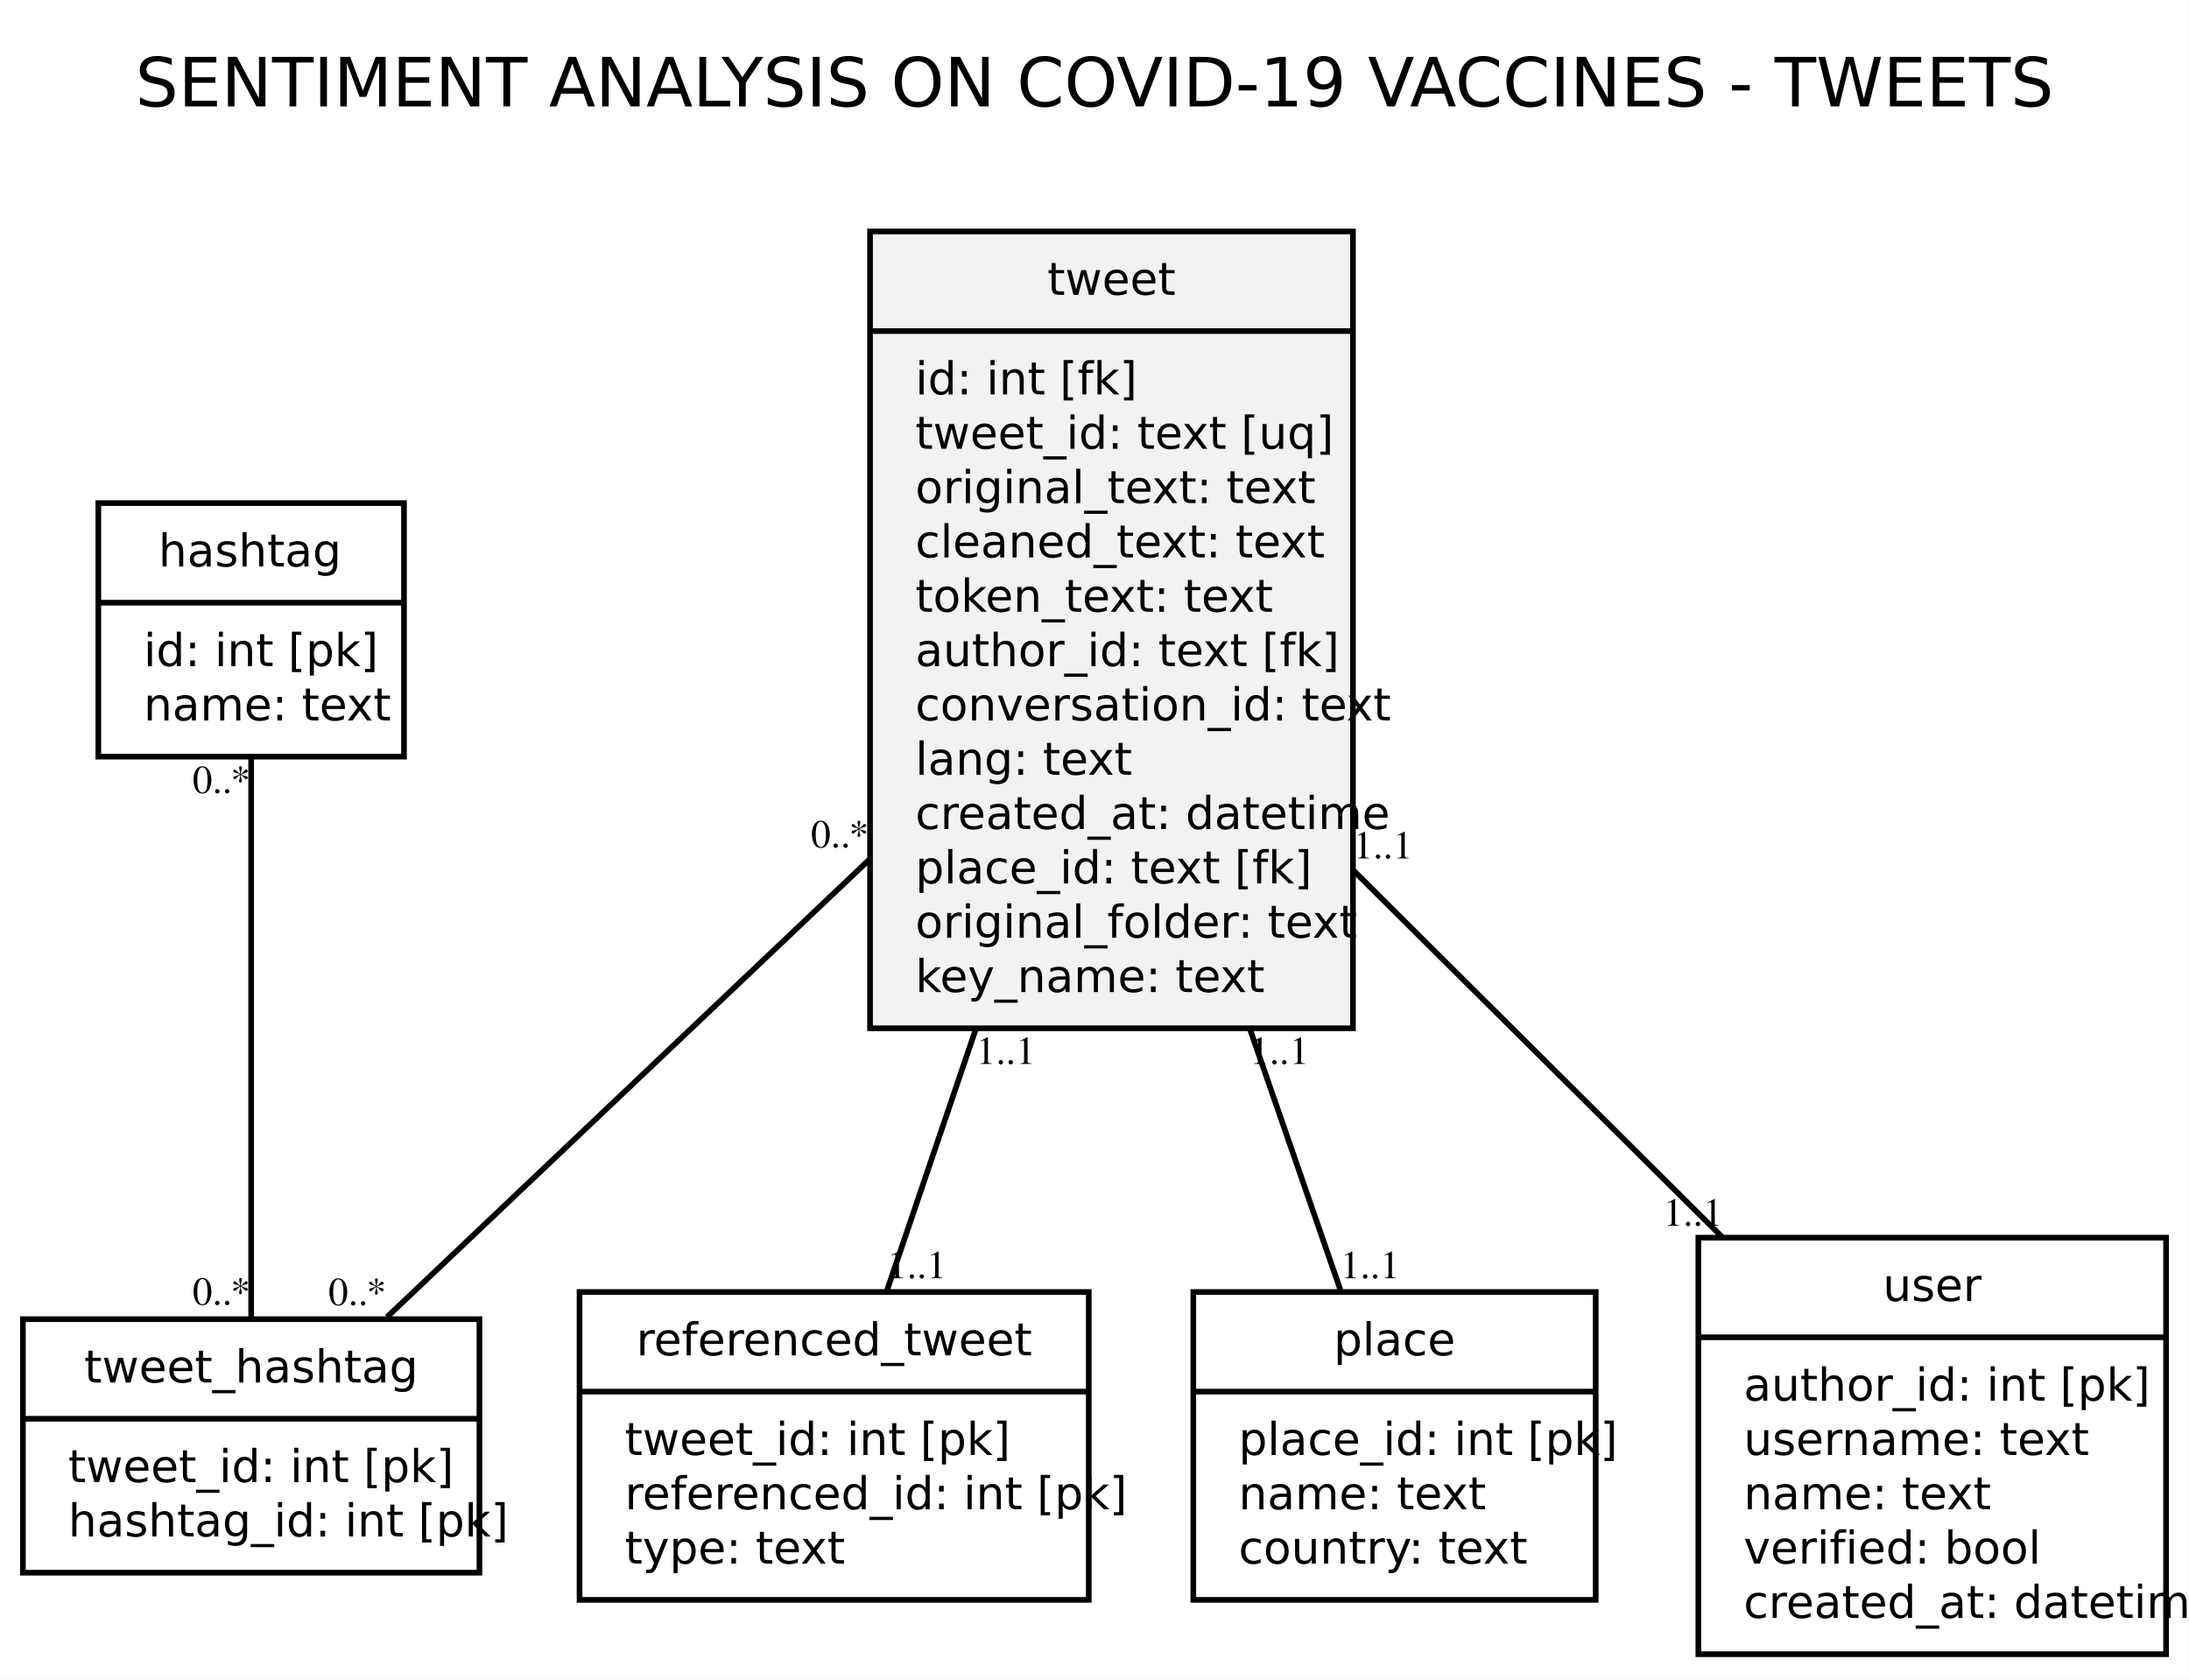
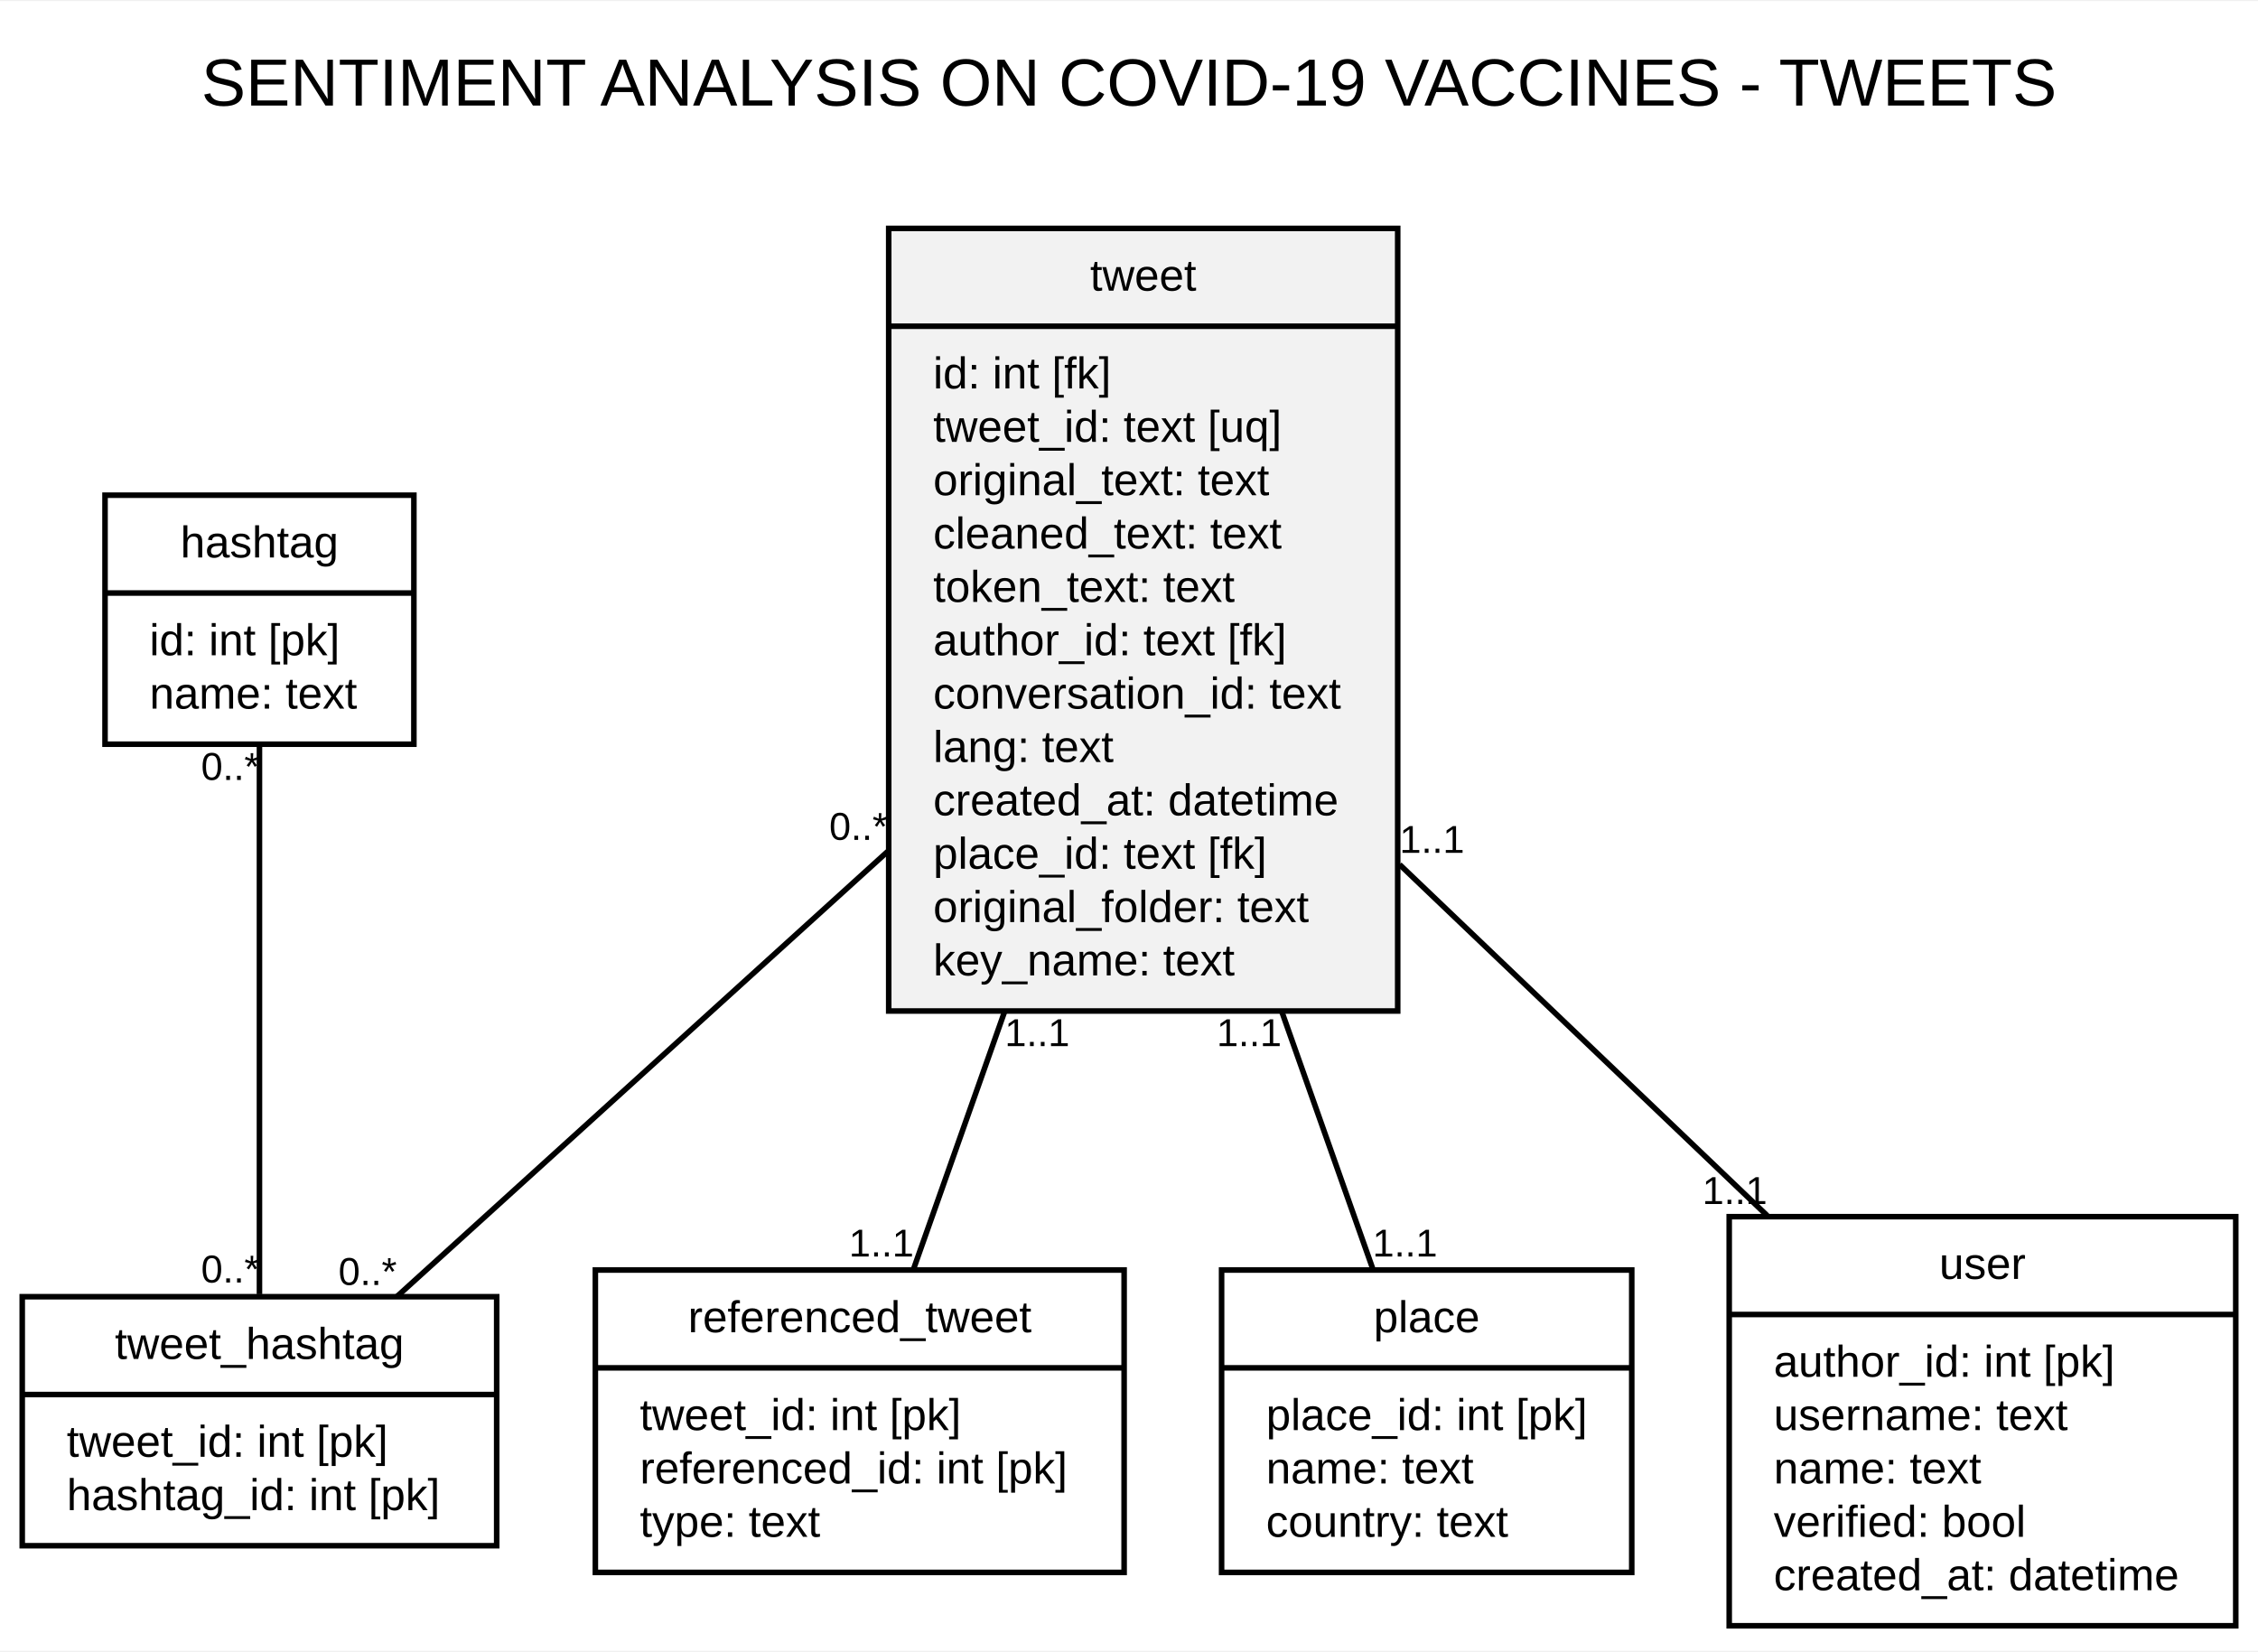
- <svg xmlns="http://www.w3.org/2000/svg" width="387pt" height="297pt" viewBox="0.00 0.00 386.65 296.80">
+ <svg xmlns="http://www.w3.org/2000/svg" width="406pt" height="297pt" viewBox="0.00 0.00 406.25 296.80">
  <g id="graph0" class="graph" transform="scale(1 1) rotate(0) translate(4 292.8)">
-     <polygon fill="#ffffff" stroke="transparent" points="-4,4 -4,-292.8 382.646,-292.8 382.646,4 -4,4" />
-     <text text-anchor="middle" x="189.323" y="-274" font-family="Bitstream Vera Sans" font-size="12.00" fill="#000000">SENTIMENT ANALYSIS ON COVID-19 VACCINES - TWEETS</text>
+     <polygon fill="#ffffff" stroke="transparent" points="-4,4 -4,-292.8 402.248,-292.8 402.248,4 -4,4" />
+     <text text-anchor="middle" x="199.124" y="-274" font-family="Arial" font-size="12.00" fill="#000000">SENTIMENT ANALYSIS ON COVID-19 VACCINES - TWEETS</text>
    <g id="node1" class="node">
-       <polygon fill="#f2f2f2" stroke="#000000" points="149.669,-111.1 149.669,-251.9 234.987,-251.9 234.987,-111.1 149.669,-111.1" />
-       <text text-anchor="middle" x="192.328" y="-240.7" font-family="Bitstream Vera Sans" font-size="8.00" fill="#000000">tweet</text>
-       <polyline fill="none" stroke="#000000" points="149.669,-234.3 234.987,-234.3 " />
-       <text text-anchor="start" x="157.669" y="-223.1" font-family="Bitstream Vera Sans" font-size="8.00" fill="#000000">id: int [fk]</text>
-       <text text-anchor="start" x="157.669" y="-213.5" font-family="Bitstream Vera Sans" font-size="8.00" fill="#000000"> tweet_id: text [uq]</text>
-       <text text-anchor="start" x="157.669" y="-203.9" font-family="Bitstream Vera Sans" font-size="8.00" fill="#000000"> original_text: text</text>
-       <text text-anchor="start" x="157.669" y="-194.3" font-family="Bitstream Vera Sans" font-size="8.00" fill="#000000"> cleaned_text: text</text>
-       <text text-anchor="start" x="157.669" y="-184.7" font-family="Bitstream Vera Sans" font-size="8.00" fill="#000000"> token_text: text</text>
-       <text text-anchor="start" x="157.669" y="-175.1" font-family="Bitstream Vera Sans" font-size="8.00" fill="#000000"> author_id: text [fk]</text>
-       <text text-anchor="start" x="157.669" y="-165.5" font-family="Bitstream Vera Sans" font-size="8.00" fill="#000000"> conversation_id: text</text>
-       <text text-anchor="start" x="157.669" y="-155.9" font-family="Bitstream Vera Sans" font-size="8.00" fill="#000000"> lang: text</text>
-       <text text-anchor="start" x="157.669" y="-146.3" font-family="Bitstream Vera Sans" font-size="8.00" fill="#000000"> created_at: datetime</text>
-       <text text-anchor="start" x="157.669" y="-136.7" font-family="Bitstream Vera Sans" font-size="8.00" fill="#000000"> place_id: text [fk]</text>
-       <text text-anchor="start" x="157.669" y="-127.1" font-family="Bitstream Vera Sans" font-size="8.00" fill="#000000"> original_folder: text</text>
-       <text text-anchor="start" x="157.669" y="-117.5" font-family="Bitstream Vera Sans" font-size="8.00" fill="#000000"> key_name: text</text>
+       <polygon fill="#f2f2f2" stroke="#000000" points="155.892,-111.1 155.892,-251.9 247.469,-251.9 247.469,-111.1 155.892,-111.1" />
+       <text text-anchor="middle" x="201.68" y="-240.7" font-family="Arial" font-size="8.00" fill="#000000">tweet</text>
+       <polyline fill="none" stroke="#000000" points="155.892,-234.3 247.469,-234.3 " />
+       <text text-anchor="start" x="163.892" y="-223.1" font-family="Arial" font-size="8.00" fill="#000000">id: int [fk]</text>
+       <text text-anchor="start" x="163.892" y="-213.5" font-family="Arial" font-size="8.00" fill="#000000"> tweet_id: text [uq]</text>
+       <text text-anchor="start" x="163.892" y="-203.9" font-family="Arial" font-size="8.00" fill="#000000"> original_text: text</text>
+       <text text-anchor="start" x="163.892" y="-194.3" font-family="Arial" font-size="8.00" fill="#000000"> cleaned_text: text</text>
+       <text text-anchor="start" x="163.892" y="-184.7" font-family="Arial" font-size="8.00" fill="#000000"> token_text: text</text>
+       <text text-anchor="start" x="163.892" y="-175.1" font-family="Arial" font-size="8.00" fill="#000000"> author_id: text [fk]</text>
+       <text text-anchor="start" x="163.892" y="-165.5" font-family="Arial" font-size="8.00" fill="#000000"> conversation_id: text</text>
+       <text text-anchor="start" x="163.892" y="-155.9" font-family="Arial" font-size="8.00" fill="#000000"> lang: text</text>
+       <text text-anchor="start" x="163.892" y="-146.3" font-family="Arial" font-size="8.00" fill="#000000"> created_at: datetime</text>
+       <text text-anchor="start" x="163.892" y="-136.7" font-family="Arial" font-size="8.00" fill="#000000"> place_id: text [fk]</text>
+       <text text-anchor="start" x="163.892" y="-127.1" font-family="Arial" font-size="8.00" fill="#000000"> original_folder: text</text>
+       <text text-anchor="start" x="163.892" y="-117.5" font-family="Arial" font-size="8.00" fill="#000000"> key_name: text</text>
    </g>
    <g id="node2" class="node">
-       <polygon fill="none" stroke="#000000" points="0,-14.9 0,-59.7 80.656,-59.7 80.656,-14.9 0,-14.9" />
-       <text text-anchor="middle" x="40.328" y="-48.5" font-family="Bitstream Vera Sans" font-size="8.00" fill="#000000">tweet_hashtag</text>
-       <polyline fill="none" stroke="#000000" points="0,-42.1 80.656,-42.1 " />
-       <text text-anchor="start" x="8" y="-30.9" font-family="Bitstream Vera Sans" font-size="8.00" fill="#000000">tweet_id: int [pk]</text>
-       <text text-anchor="start" x="8" y="-21.3" font-family="Bitstream Vera Sans" font-size="8.00" fill="#000000"> hashtag_id: int [pk]</text>
+       <polygon fill="none" stroke="#000000" points="0,-14.9 0,-59.7 85.361,-59.7 85.361,-14.9 0,-14.9" />
+       <text text-anchor="middle" x="42.68" y="-48.5" font-family="Arial" font-size="8.00" fill="#000000">tweet_hashtag</text>
+       <polyline fill="none" stroke="#000000" points="0,-42.1 85.361,-42.1 " />
+       <text text-anchor="start" x="8" y="-30.9" font-family="Arial" font-size="8.00" fill="#000000">tweet_id: int [pk]</text>
+       <text text-anchor="start" x="8" y="-21.3" font-family="Arial" font-size="8.00" fill="#000000"> hashtag_id: int [pk]</text>
    </g>
    <g id="edge1" class="edge">
-       <path fill="none" stroke="#000000" d="M149.583,-140.948C122.011,-114.792 87.166,-81.734 64.338,-60.078" />
-       <text text-anchor="middle" x="59.088" y="-62.178" font-family="Times,serif" font-size="7.00" fill="#000000">0..*</text>
-       <text text-anchor="middle" x="144.333" y="-143.048" font-family="Times,serif" font-size="7.00" fill="#000000">0..*</text>
+       <path fill="none" stroke="#000000" d="M155.691,-139.791C126.892,-113.673 90.912,-81.042 67.391,-59.71" />
+       <text text-anchor="middle" x="62.138" y="-61.81" font-family="Arial" font-size="7.00" fill="#000000">0..*</text>
+       <text text-anchor="middle" x="150.439" y="-141.891" font-family="Arial" font-size="7.00" fill="#000000">0..*</text>
    </g>
    <g id="node4" class="node">
-       <polygon fill="none" stroke="#000000" points="98.346,-10.1 98.346,-64.5 188.31,-64.5 188.31,-10.1 98.346,-10.1" />
-       <text text-anchor="middle" x="143.328" y="-53.3" font-family="Bitstream Vera Sans" font-size="8.00" fill="#000000">referenced_tweet</text>
-       <polyline fill="none" stroke="#000000" points="98.346,-46.9 188.31,-46.9 " />
-       <text text-anchor="start" x="106.346" y="-35.7" font-family="Bitstream Vera Sans" font-size="8.00" fill="#000000">tweet_id: int [pk]</text>
-       <text text-anchor="start" x="106.346" y="-26.1" font-family="Bitstream Vera Sans" font-size="8.00" fill="#000000"> referenced_id: int [pk]</text>
-       <text text-anchor="start" x="106.346" y="-16.5" font-family="Bitstream Vera Sans" font-size="8.00" fill="#000000"> type: text</text>
+       <polygon fill="none" stroke="#000000" points="103.113,-10.1 103.113,-64.5 198.248,-64.5 198.248,-10.1 103.113,-10.1" />
+       <text text-anchor="middle" x="150.68" y="-53.3" font-family="Arial" font-size="8.00" fill="#000000">referenced_tweet</text>
+       <polyline fill="none" stroke="#000000" points="103.113,-46.9 198.248,-46.9 " />
+       <text text-anchor="start" x="111.113" y="-35.7" font-family="Arial" font-size="8.00" fill="#000000">tweet_id: int [pk]</text>
+       <text text-anchor="start" x="111.113" y="-26.1" font-family="Arial" font-size="8.00" fill="#000000"> referenced_id: int [pk]</text>
+       <text text-anchor="start" x="111.113" y="-16.5" font-family="Arial" font-size="8.00" fill="#000000"> type: text</text>
    </g>
    <g id="edge5" class="edge">
-       <path fill="none" stroke="#000000" d="M168.402,-111.09C162.815,-94.646 157.187,-78.086 152.683,-64.832" />
-       <text text-anchor="middle" x="157.933" y="-66.931" font-family="Times,serif" font-size="7.00" fill="#000000">1..1</text>
-       <text text-anchor="middle" x="173.652" y="-104.79" font-family="Times,serif" font-size="7.00" fill="#000000">1..1</text>
+       <path fill="none" stroke="#000000" d="M176.778,-111.09C170.962,-94.646 165.105,-78.086 160.418,-64.832" />
+       <text text-anchor="middle" x="154.581" y="-66.931" font-family="Arial" font-size="7.00" fill="#000000">1..1</text>
+       <text text-anchor="middle" x="182.615" y="-104.79" font-family="Arial" font-size="7.00" fill="#000000">1..1</text>
    </g>
    <g id="node5" class="node">
-       <polygon fill="none" stroke="#000000" points="206.78,-10.1 206.78,-64.5 277.876,-64.5 277.876,-10.1 206.78,-10.1" />
-       <text text-anchor="middle" x="242.328" y="-53.3" font-family="Bitstream Vera Sans" font-size="8.00" fill="#000000">place</text>
-       <polyline fill="none" stroke="#000000" points="206.78,-46.9 277.876,-46.9 " />
-       <text text-anchor="start" x="214.78" y="-35.7" font-family="Bitstream Vera Sans" font-size="8.00" fill="#000000">place_id: int [pk]</text>
-       <text text-anchor="start" x="214.78" y="-26.1" font-family="Bitstream Vera Sans" font-size="8.00" fill="#000000"> name: text</text>
-       <text text-anchor="start" x="214.78" y="-16.5" font-family="Bitstream Vera Sans" font-size="8.00" fill="#000000"> country: text </text>
+       <polygon fill="none" stroke="#000000" points="215.783,-10.1 215.783,-64.5 289.578,-64.5 289.578,-10.1 215.783,-10.1" />
+       <text text-anchor="middle" x="252.68" y="-53.3" font-family="Arial" font-size="8.00" fill="#000000">place</text>
+       <polyline fill="none" stroke="#000000" points="215.783,-46.9 289.578,-46.9 " />
+       <text text-anchor="start" x="223.783" y="-35.7" font-family="Arial" font-size="8.00" fill="#000000">place_id: int [pk]</text>
+       <text text-anchor="start" x="223.783" y="-26.1" font-family="Arial" font-size="8.00" fill="#000000"> name: text</text>
+       <text text-anchor="start" x="223.783" y="-16.5" font-family="Arial" font-size="8.00" fill="#000000"> country: text </text>
    </g>
    <g id="edge3" class="edge">
-       <path fill="none" stroke="#000000" d="M216.742,-111.09C222.444,-94.646 228.186,-78.086 232.782,-64.832" />
-       <text text-anchor="middle" x="238.032" y="-66.931" font-family="Times,serif" font-size="7.00" fill="#000000">1..1</text>
-       <text text-anchor="middle" x="221.992" y="-104.79" font-family="Times,serif" font-size="7.00" fill="#000000">1..1</text>
+       <path fill="none" stroke="#000000" d="M226.583,-111.09C232.398,-94.646 238.256,-78.086 242.943,-64.832" />
+       <text text-anchor="middle" x="248.78" y="-66.931" font-family="Arial" font-size="7.00" fill="#000000">1..1</text>
+       <text text-anchor="middle" x="220.746" y="-104.79" font-family="Arial" font-size="7.00" fill="#000000">1..1</text>
    </g>
    <g id="node6" class="node">
-       <polygon fill="none" stroke="#000000" points="296.01,-.5 296.01,-74.1 378.646,-74.1 378.646,-.5 296.01,-.5" />
-       <text text-anchor="middle" x="337.328" y="-62.9" font-family="Bitstream Vera Sans" font-size="8.00" fill="#000000">user</text>
-       <polyline fill="none" stroke="#000000" points="296.01,-56.5 378.646,-56.5 " />
-       <text text-anchor="start" x="304.01" y="-45.3" font-family="Bitstream Vera Sans" font-size="8.00" fill="#000000">author_id: int [pk]</text>
-       <text text-anchor="start" x="304.01" y="-35.7" font-family="Bitstream Vera Sans" font-size="8.00" fill="#000000"> username: text </text>
-       <text text-anchor="start" x="304.01" y="-26.1" font-family="Bitstream Vera Sans" font-size="8.00" fill="#000000"> name: text</text>
-       <text text-anchor="start" x="304.01" y="-16.5" font-family="Bitstream Vera Sans" font-size="8.00" fill="#000000"> verified: bool</text>
-       <text text-anchor="start" x="304.01" y="-6.9" font-family="Bitstream Vera Sans" font-size="8.00" fill="#000000"> created_at: datetime</text>
+       <polygon fill="none" stroke="#000000" points="307.112,-.5 307.112,-74.1 398.248,-74.1 398.248,-.5 307.112,-.5" />
+       <text text-anchor="middle" x="352.68" y="-62.9" font-family="Arial" font-size="8.00" fill="#000000">user</text>
+       <polyline fill="none" stroke="#000000" points="307.112,-56.5 398.248,-56.5 " />
+       <text text-anchor="start" x="315.112" y="-45.3" font-family="Arial" font-size="8.00" fill="#000000">author_id: int [pk]</text>
+       <text text-anchor="start" x="315.112" y="-35.7" font-family="Arial" font-size="8.00" fill="#000000"> username: text </text>
+       <text text-anchor="start" x="315.112" y="-26.1" font-family="Arial" font-size="8.00" fill="#000000"> name: text</text>
+       <text text-anchor="start" x="315.112" y="-16.5" font-family="Arial" font-size="8.00" fill="#000000"> verified: bool</text>
+       <text text-anchor="start" x="315.112" y="-6.9" font-family="Arial" font-size="8.00" fill="#000000"> created_at: datetime</text>
    </g>
    <g id="edge4" class="edge">
-       <path fill="none" stroke="#000000" d="M235.048,-139.015C255.766,-118.412 280.41,-93.904 300.316,-74.108" />
-       <text text-anchor="middle" x="295.066" y="-76.208" font-family="Times,serif" font-size="7.00" fill="#000000">1..1</text>
-       <text text-anchor="middle" x="240.298" y="-141.115" font-family="Times,serif" font-size="7.00" fill="#000000">1..1</text>
+       <path fill="none" stroke="#000000" d="M247.806,-137.452C268.968,-117.242 293.779,-93.549 313.954,-74.283" />
+       <text text-anchor="middle" x="308.117" y="-76.383" font-family="Arial" font-size="7.00" fill="#000000">1..1</text>
+       <text text-anchor="middle" x="253.643" y="-139.552" font-family="Arial" font-size="7.00" fill="#000000">1..1</text>
    </g>
    <g id="node3" class="node">
-       <polygon fill="none" stroke="#000000" points="13.328,-159.1 13.328,-203.9 67.328,-203.9 67.328,-159.1 13.328,-159.1" />
-       <text text-anchor="middle" x="40.101" y="-192.7" font-family="Bitstream Vera Sans" font-size="8.00" fill="#000000">hashtag</text>
-       <polyline fill="none" stroke="#000000" points="13.328,-186.3 66.874,-186.3 " />
-       <text text-anchor="start" x="21.328" y="-175.1" font-family="Bitstream Vera Sans" font-size="8.00" fill="#000000">id: int [pk]</text>
-       <text text-anchor="start" x="21.328" y="-165.5" font-family="Bitstream Vera Sans" font-size="8.00" fill="#000000"> name: text</text>
+       <polygon fill="none" stroke="#000000" points="14.896,-159.1 14.896,-203.9 70.464,-203.9 70.464,-159.1 14.896,-159.1" />
+       <text text-anchor="middle" x="42.68" y="-192.7" font-family="Arial" font-size="8.00" fill="#000000">hashtag</text>
+       <polyline fill="none" stroke="#000000" points="14.896,-186.3 70.464,-186.3 " />
+       <text text-anchor="start" x="22.896" y="-175.1" font-family="Arial" font-size="8.00" fill="#000000">id: int [pk]</text>
+       <text text-anchor="start" x="22.896" y="-165.5" font-family="Arial" font-size="8.00" fill="#000000"> name: text</text>
    </g>
    <g id="edge2" class="edge">
-       <path fill="none" stroke="#000000" d="M40.328,-158.969C40.328,-132.037 40.328,-87.221 40.328,-60.149" />
-       <text text-anchor="middle" x="35.078" y="-62.249" font-family="Times,serif" font-size="7.00" fill="#000000">0..*</text>
-       <text text-anchor="middle" x="35.078" y="-152.669" font-family="Times,serif" font-size="7.00" fill="#000000">0..*</text>
+       <path fill="none" stroke="#000000" d="M42.68,-158.969C42.68,-132.037 42.68,-87.221 42.68,-60.149" />
+       <text text-anchor="middle" x="37.428" y="-62.249" font-family="Arial" font-size="7.00" fill="#000000">0..*</text>
+       <text text-anchor="middle" x="37.428" y="-152.669" font-family="Arial" font-size="7.00" fill="#000000">0..*</text>
    </g>
  </g>
</svg>
